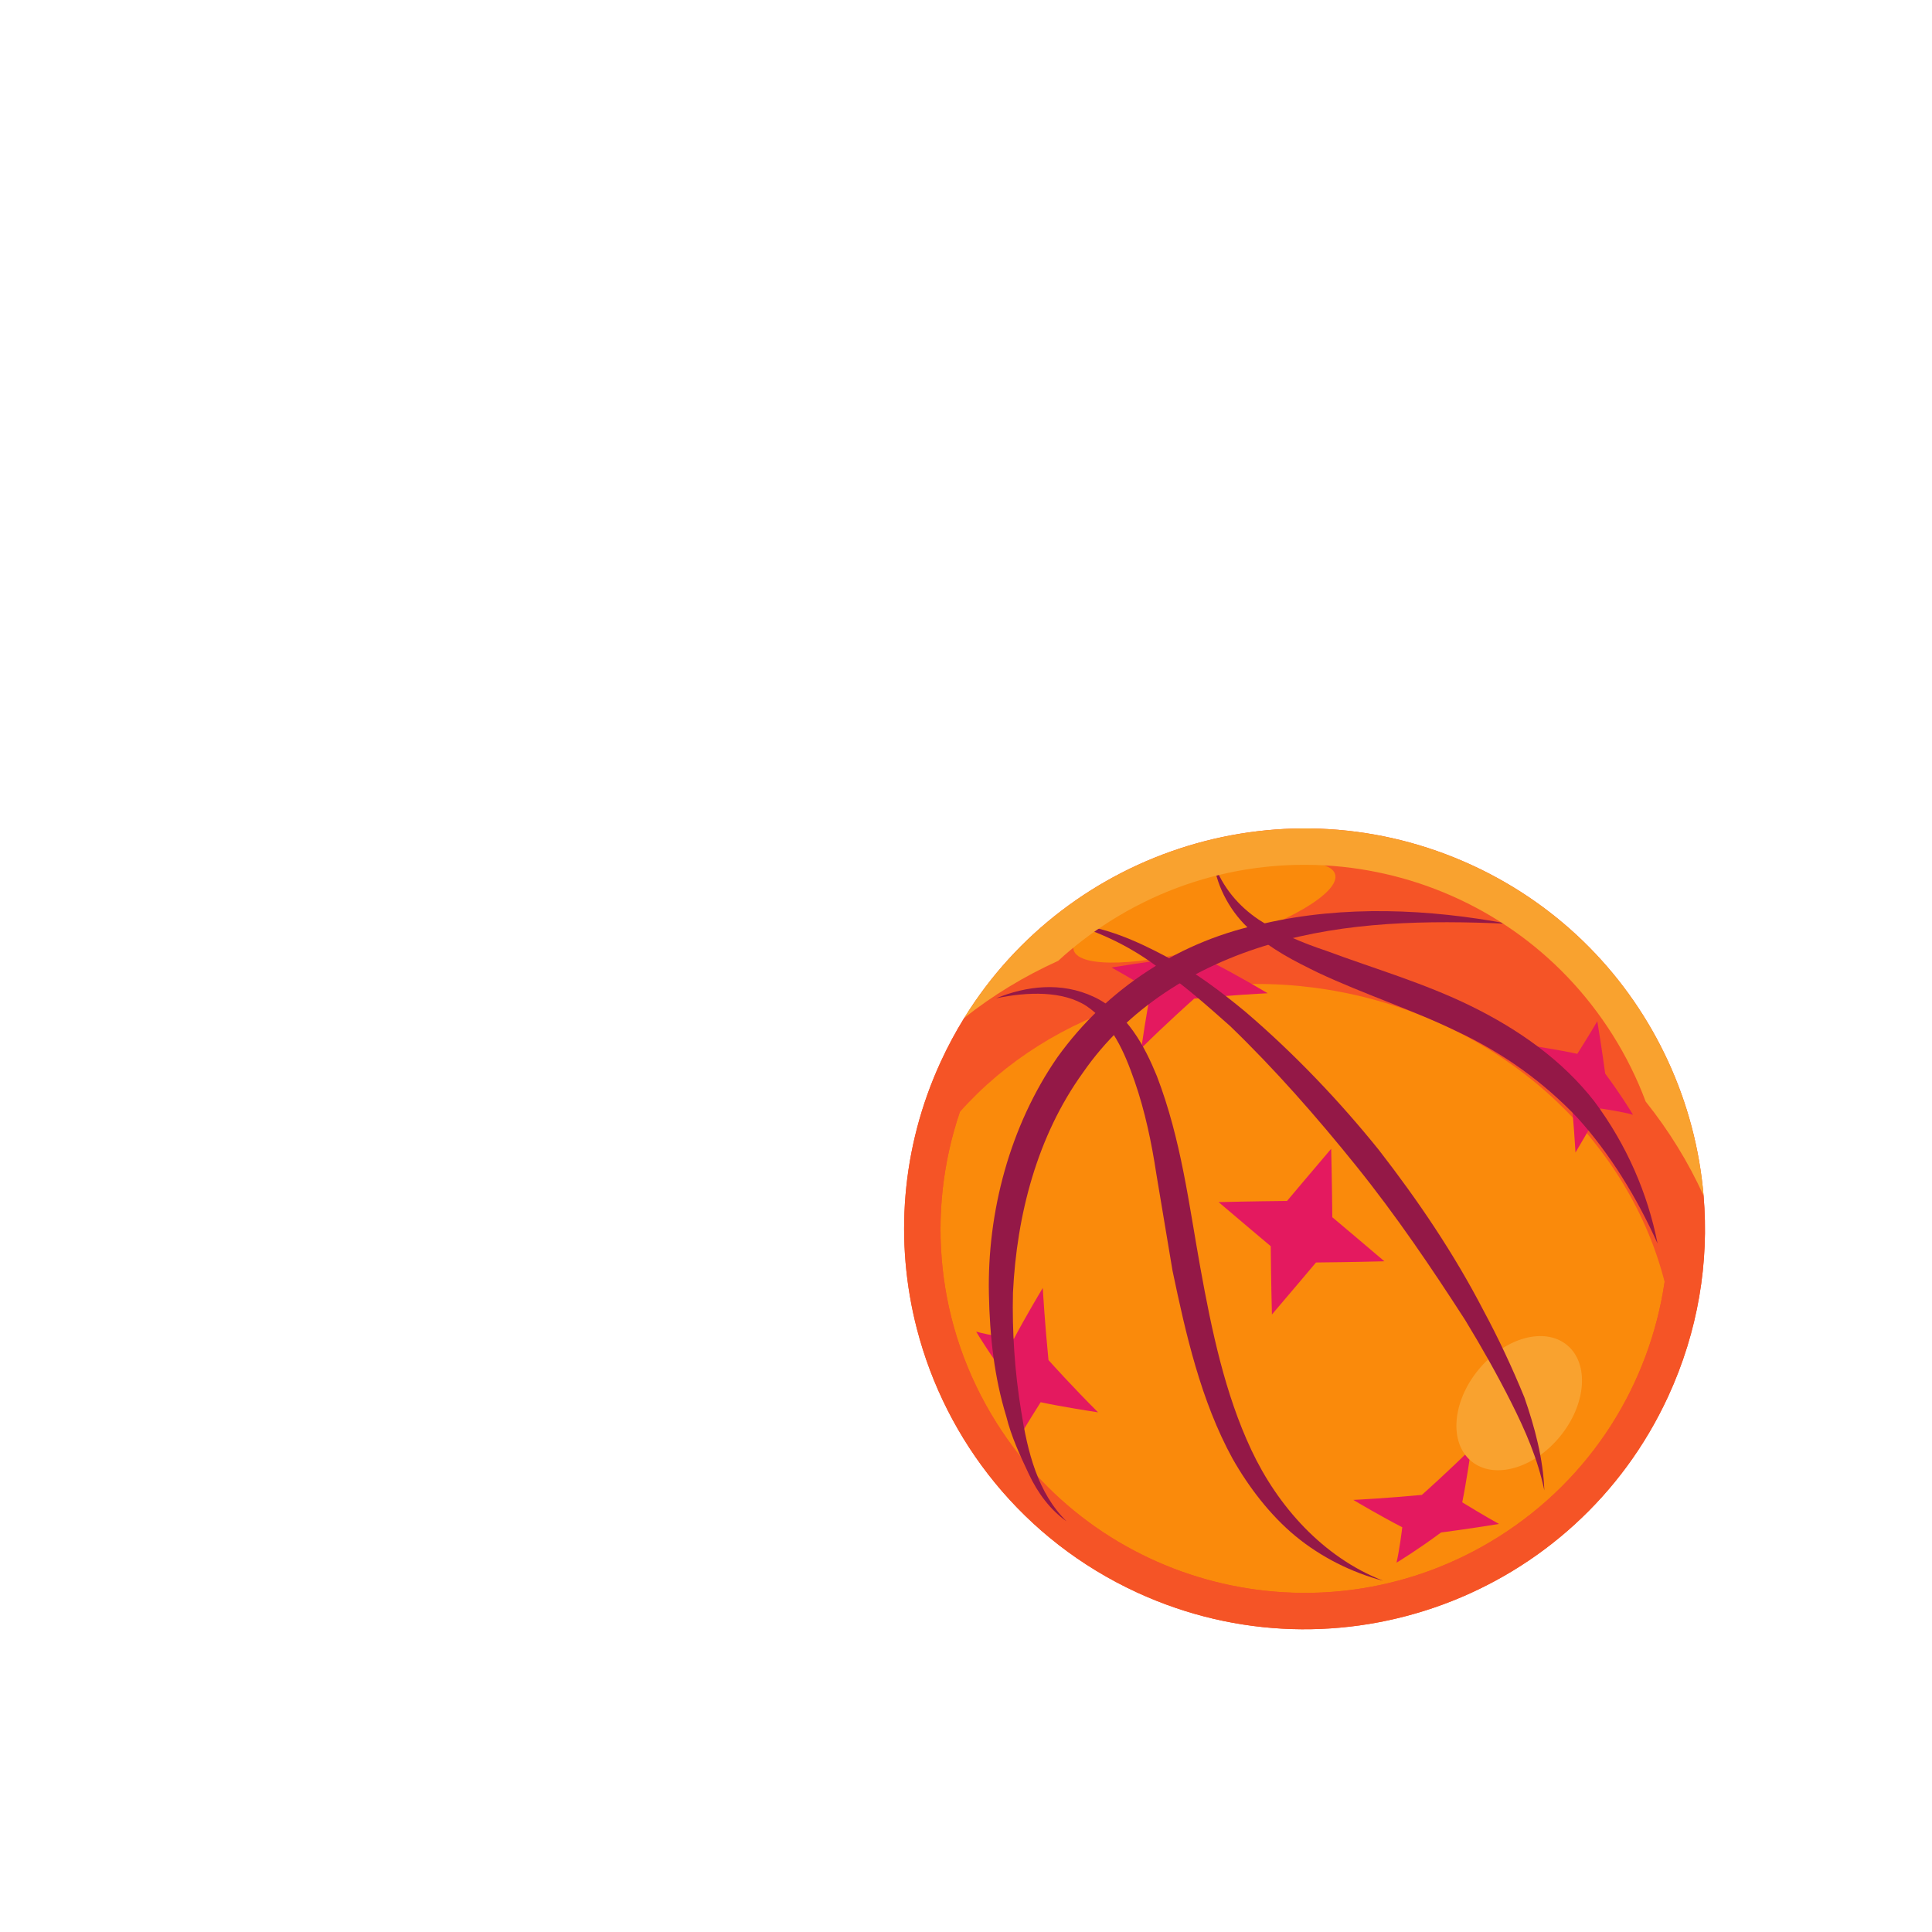
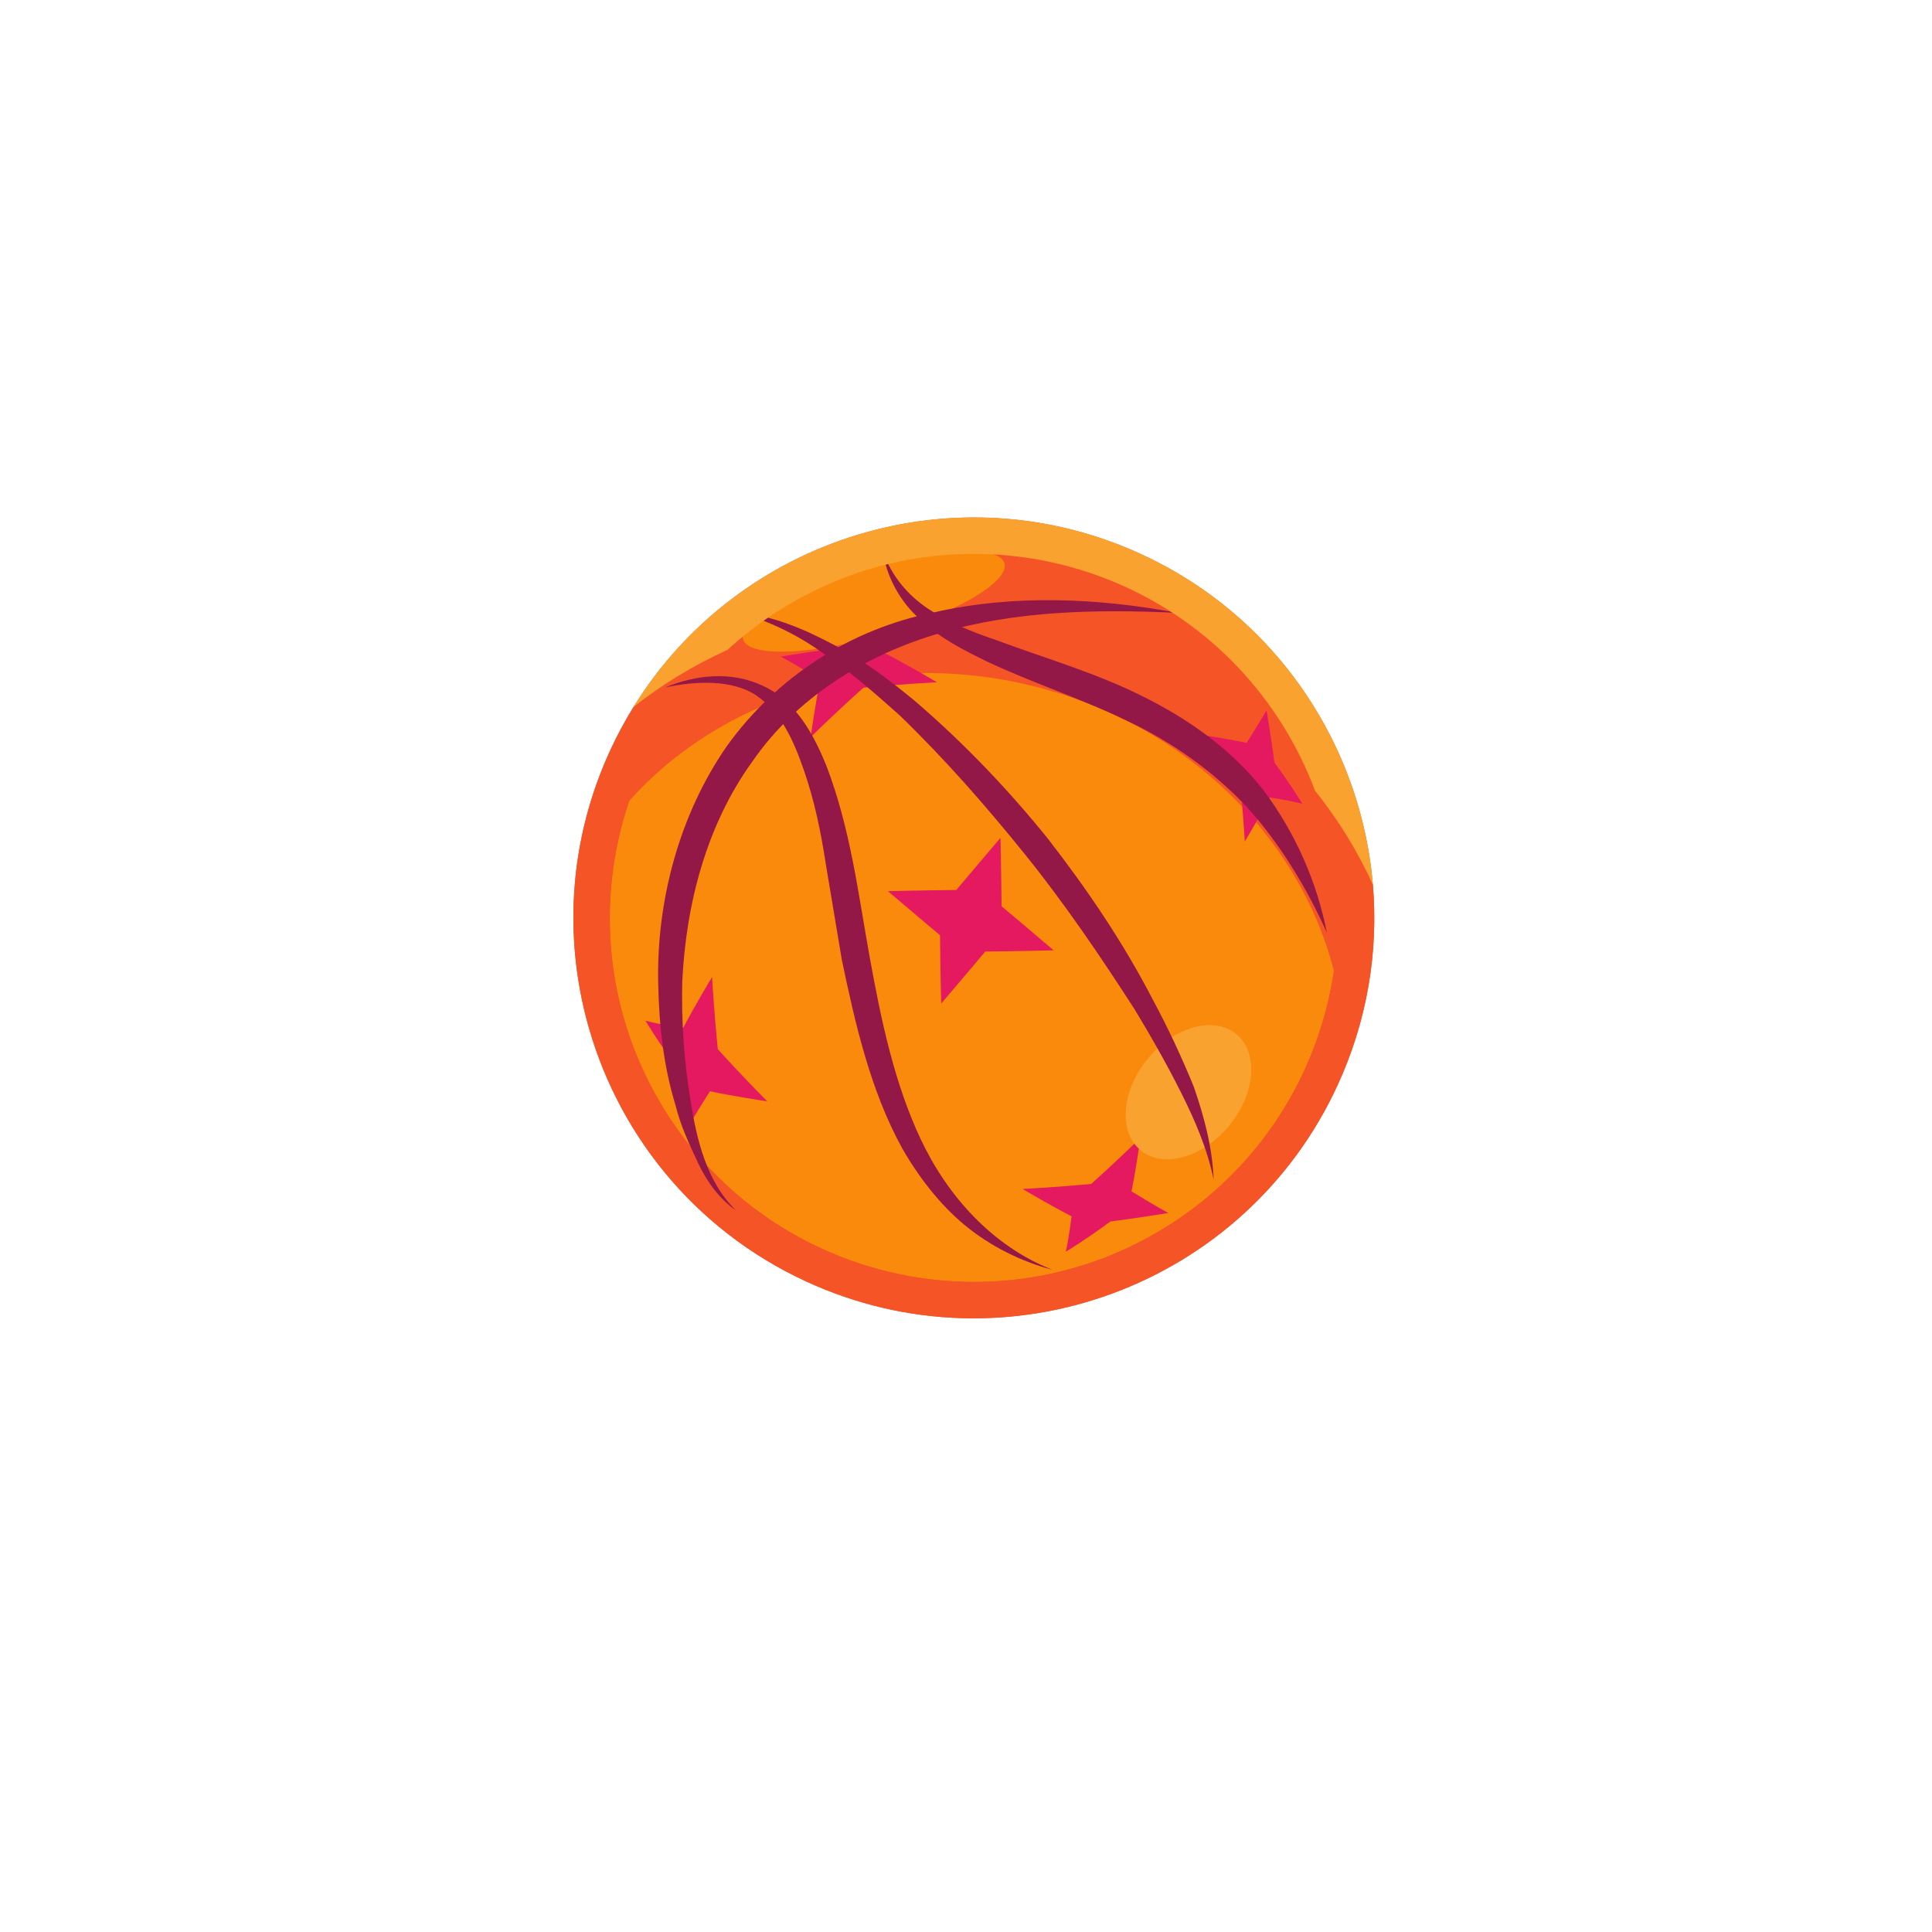
- <svg xmlns="http://www.w3.org/2000/svg" width="100%" height="100%" viewBox="-82.612 -77.677 965.227 965.227" version="1.1" xml:space="preserve" style="fill-rule:evenodd;clip-rule:evenodd;stroke-linejoin:round;stroke-miterlimit:2;">
+ <svg xmlns="http://www.w3.org/2000/svg" width="100%" height="100%" viewBox="82.612 77.677 965.227 965.227" version="1.1" xml:space="preserve" style="fill-rule:evenodd;clip-rule:evenodd;stroke-linejoin:round;stroke-miterlimit:2;">
  <g transform="matrix(1.1559,-0.41585,-0.415779,-1.15571,315.399,738.46)">
    <g>
      <g>
        <g transform="matrix(0.636892,0.647754,-0.647754,0.636892,252.662,-219.254)">
          <path d="M325.035,80.769C298.996,66 268.897,57.566 236.816,57.566C137.822,57.566 57.562,137.821 57.562,236.82C57.562,292.934 83.352,343.002 123.714,375.869C154.567,400.993 193.923,416.074 236.816,416.074C244.275,416.074 251.627,415.619 258.846,414.734C347.455,403.875 416.07,328.363 416.07,236.82C416.07,192.352 399.844,151.697 373.035,120.367C359.499,104.545 343.262,91.105 325.035,80.769Z" style="fill:#F55426;" />
        </g>
        <g transform="matrix(0.887376,0.194374,-0.194374,0.887376,85.9739,-171.206)">
          <path d="M311.944,313.197C363.116,262.021 379.862,190.588 360.671,130.945C330.781,96.006 286.403,73.838 236.816,73.838C146.808,73.838 73.834,146.808 73.834,236.82C73.834,287.843 97.289,333.365 133.989,363.251C192.738,380.3 261.995,363.15 311.944,313.197Z" style="fill:#FA8A0B;fill-rule:nonzero;" />
        </g>
        <g transform="matrix(0.714594,-0.257127,0.257042,0.714593,42.802,84.1096)">
          <g>
            <g transform="matrix(0.507599,-0.182645,-0.182614,-0.507683,109.908,260.787)">
              <path d="M358.539,116.098C369.284,143.719 380.707,174.544 382.596,179.641C387.678,181.518 421.035,193.84 446.055,203.292C418.279,214.141 387.658,225.505 382.564,227.395C380.685,232.472 368.424,265.607 358.887,290.791C348.045,263.057 336.692,232.476 334.803,227.39C329.719,225.513 296.354,213.197 271.315,203.745C298.925,192.98 329.738,181.536 334.833,179.644C336.715,174.555 349.146,140.95 358.539,116.098Z" style="fill:#E4195F;" />
            </g>
            <g transform="matrix(0.5988,-0.215462,-0.215425,-0.598899,34.8314,394.751)">
              <path d="M335.766,111.382C337.154,123.138 341.109,140.656 341.679,143.18C363.365,146.035 387.631,150.682 391.607,151.444C387.032,153.36 363.81,163.088 334.95,176.635C332.619,180.923 320.503,203.219 307.181,230.959C306.4,227.111 301.102,201.009 298.416,182.666C276.628,178.128 263.662,176.021 260.625,175.527C284.331,162.39 303.44,152.531 307.195,150.594C321.405,129.259 333.336,114.408 335.766,111.382Z" style="fill:#E4195F;" />
            </g>
            <g transform="matrix(0.589603,-0.212152,-0.212116,-0.5897,-29.6854,229.497)">
              <path d="M309.735,172.896C311.676,177.445 321.537,200.556 335.179,229.242C339.517,231.575 362.069,243.702 390.181,256.926C386.27,257.695 359.806,262.897 341.081,265.402C336.327,286.73 333.955,299.488 333.402,302.465C320.294,278.968 310.442,260.051 308.505,256.331C286.856,241.941 271.836,229.769 268.778,227.29C280.717,226.446 298.629,222.773 301.201,222.245C304.201,200.988 308.961,176.827 309.735,172.896Z" style="fill:#E4195F;" />
            </g>
            <g transform="matrix(0.509159,-0.183207,-0.183175,-0.509243,236.557,327.468)">
              <path d="M383.997,102.934C397.105,126.431 406.957,145.348 408.894,149.068C430.543,163.458 445.563,175.63 448.622,178.109C436.682,178.954 418.77,182.627 416.199,183.154C413.198,204.411 408.439,228.573 407.664,232.504C405.723,227.954 395.862,204.843 382.221,176.157C377.882,173.824 355.33,161.698 327.218,148.473C331.129,147.704 357.594,142.502 376.318,139.998C381.073,118.669 383.444,105.911 383.997,102.934Z" style="fill:#E4195F;" />
            </g>
            <g transform="matrix(0.558775,-0.20106,-0.201025,-0.558867,151.551,155.729)">
              <path d="M410.218,174.44C410.999,178.288 416.297,204.39 418.983,222.734C440.771,227.271 453.738,229.378 456.775,229.872C433.069,243.01 413.96,252.868 410.204,254.806C395.994,276.14 384.064,290.991 381.633,294.017C380.245,282.261 376.29,264.743 375.72,262.219C354.034,259.364 329.768,254.717 325.792,253.956C330.367,252.039 353.589,242.311 382.45,228.764C384.78,224.476 396.896,202.181 410.218,174.44Z" style="fill:#E4195F;" />
            </g>
          </g>
        </g>
        <g transform="matrix(0.47484,-0.797994,-0.699536,-0.41639,408.041,748.145)">
          <ellipse cx="647.796" cy="582.404" rx="23.082" ry="37.598" style="fill:#F9A22F;" />
        </g>
        <g transform="matrix(0.887376,0.194374,-0.194374,0.887376,85.9739,-171.206)">
          <path d="M360.671,130.945C378.229,151.464 390.795,176.382 396.449,203.827C398.334,187.206 398.179,170.575 395.981,154.351C382.246,127.752 361.649,104.239 334.784,86.706C251.882,32.602 140.808,55.947 86.702,138.852C56.034,185.844 50.267,241.868 66.105,291.451C78.212,329.353 102.928,363.492 138.848,386.934C145.095,391.011 151.501,394.648 158.03,397.852C174.217,399.624 190.766,399.381 207.265,397.127C179.819,392.095 154.781,380.181 133.989,363.251C97.289,333.365 73.834,287.843 73.834,236.82C73.834,146.808 146.808,73.838 236.816,73.838C286.403,73.838 330.781,96.006 360.671,130.945Z" style="fill:#F55426;fill-rule:nonzero;" />
        </g>
        <g transform="matrix(0.812451,-0.0509815,-0.0229601,-0.36603,-276.876,369.201)">
          <ellipse cx="664" cy="315.259" rx="68" ry="38.259" style="fill:#FA8A0B;" />
        </g>
        <g transform="matrix(-0.56077,0.217239,0.217239,0.56077,338.793,-125.397)">
          <g transform="matrix(12.5,0,0,12.5,0,0)">
            <path d="M7.8,8C8.2,9.7 8.9,11.2 9.7,12.7C10.5,14.2 11.4,15.7 12.3,17.1C14.2,19.9 16.2,22.7 18.4,25.3C20.6,27.9 22.9,30.4 25.4,32.7C26.7,33.8 28,34.9 29.4,35.8C30.8,36.8 32.3,37.5 34,38C32.3,37.9 30.6,37.2 29,36.4C27.4,35.6 26,34.6 24.6,33.5C21.9,31.3 19.4,28.8 17.2,26.2C15,23.5 13,20.7 11.3,17.6C10.5,16.2 9.7,14.6 9,13C8.4,11.4 7.9,9.7 7.8,8" style="fill:#941847;fill-rule:nonzero;" />
          </g>
          <g transform="matrix(12.5,0,0,12.5,0,0)">
            <path d="M2,21.5C3.2,24 4.7,26.3 6.5,28.2C8.4,30.1 10.6,31.6 13.1,32.7C15.5,33.8 18.2,34.6 20.7,35.7C22,36.3 23.3,36.9 24.4,37.9C25.5,38.8 26.3,40.2 26.5,41.5C26,40.2 25.1,39.2 24,38.5C22.9,37.8 21.6,37.3 20.3,36.9C17.7,36 15,35.3 12.4,34.1C9.8,32.9 7.4,31.3 5.6,29.1C3.8,26.8 2.6,24.2 2,21.5" style="fill:#941847;fill-rule:nonzero;" />
          </g>
          <g transform="matrix(12.5,0,0,12.5,0,0)">
            <path d="M38.1,33.9C36.5,34.6 34.6,34.9 32.8,34.1C31,33.3 30,31.5 29.3,29.9C27.9,26.5 27.4,23 26.7,19.6C26,16.2 25.2,12.8 23.7,9.8C22.2,6.8 19.7,4.1 16.4,2.9C18.1,3.3 19.8,4.1 21.2,5.2C22.6,6.3 23.8,7.8 24.7,9.3C26.5,12.4 27.4,16 28.2,19.4L29.2,24.6C29.5,26.3 29.9,28 30.5,29.6C31.1,31.2 31.8,32.7 33.2,33.6C34.5,34.4 36.4,34.3 38.1,33.9" style="fill:#941847;fill-rule:nonzero;" />
          </g>
          <g transform="matrix(12.5,0,0,12.5,0,0)">
            <path d="M33.6,5.7C34.5,6.3 35.2,7.2 35.7,8.2C36.2,9.2 36.7,10.2 37,11.3C37.7,13.4 38,15.6 38.1,17.9C38.3,22.3 37.2,27 34.7,30.8C33.4,32.7 31.8,34.3 29.9,35.6C28,36.9 25.9,37.8 23.7,38.3C19.4,39.4 14.8,39.3 10.5,38.6C14.9,38.7 19.3,38.5 23.3,37.2C27.4,35.9 31,33.5 33.3,30C35.7,26.5 36.7,22.2 36.8,18C36.8,15.9 36.6,13.7 36.2,11.6C35.8,9.4 35.2,7.2 33.6,5.7" style="fill:#941847;fill-rule:nonzero;" />
          </g>
        </g>
        <g transform="matrix(0.765985,-0.275618,-0.275571,-0.766111,3.78121,570.394)">
          <path d="M685.885,442.001C678.331,425.369 668.605,409.565 656.957,394.982C652.707,383.614 647.247,372.505 640.536,361.825C587.1,276.786 474.838,251.169 389.782,304.607C380.247,310.598 371.459,317.329 363.448,324.678C346.52,332.343 330.738,341.938 316.495,353.221C368.868,268.487 477.437,234.189 570.22,276.911C615.291,297.664 648.921,333.082 668.16,374.874C677.877,395.976 683.918,418.704 685.885,442.001Z" style="fill:#F9A22F;" />
        </g>
      </g>
    </g>
  </g>
</svg>
